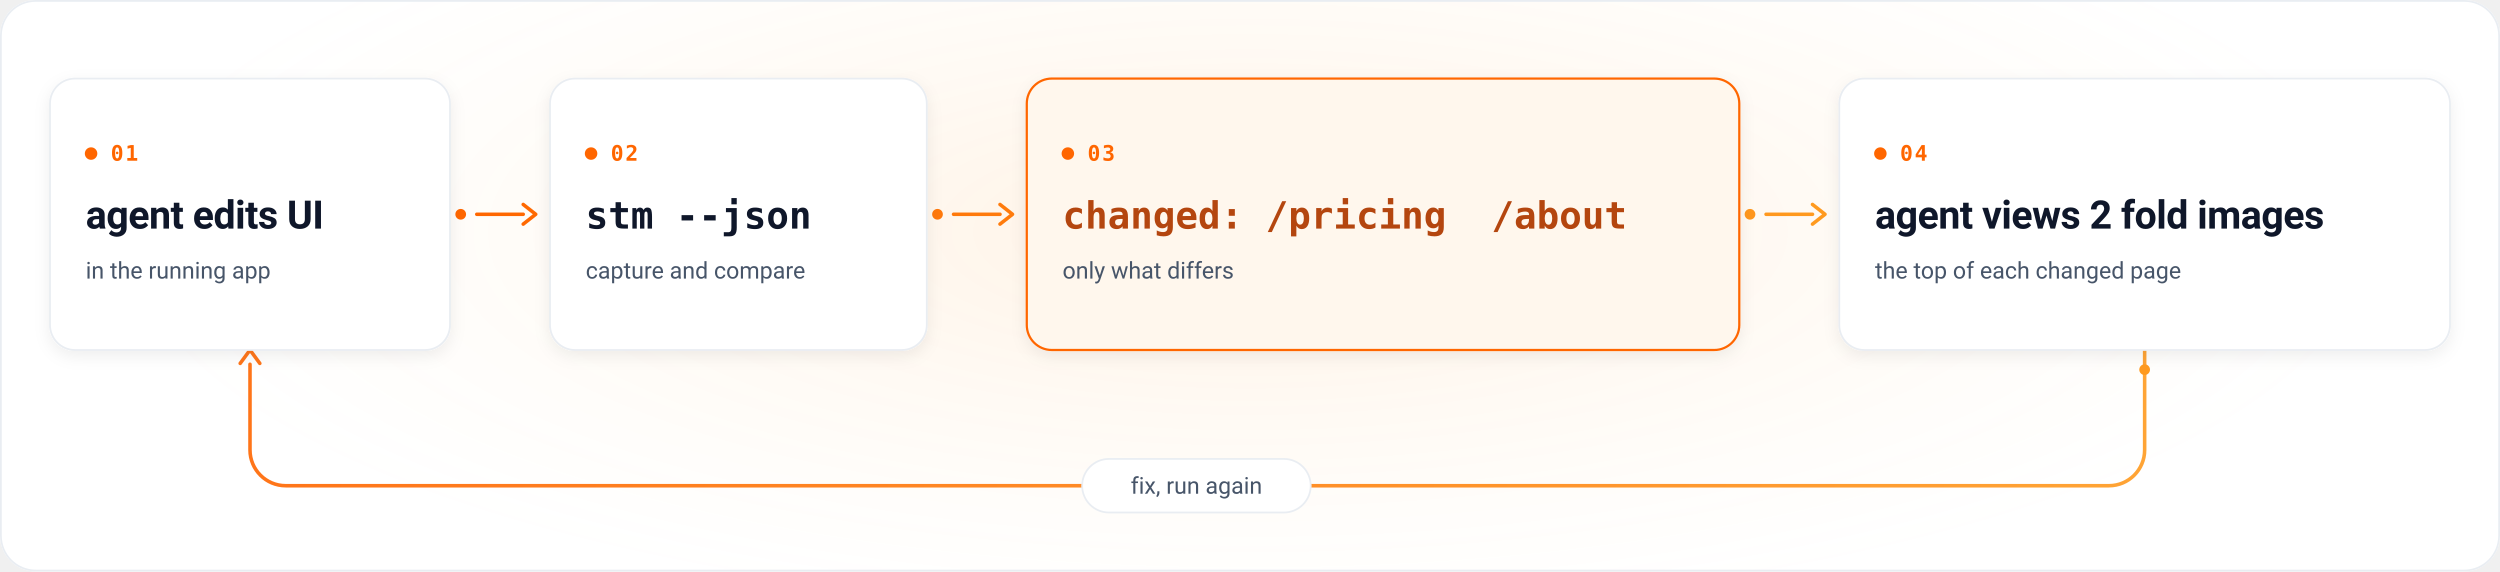
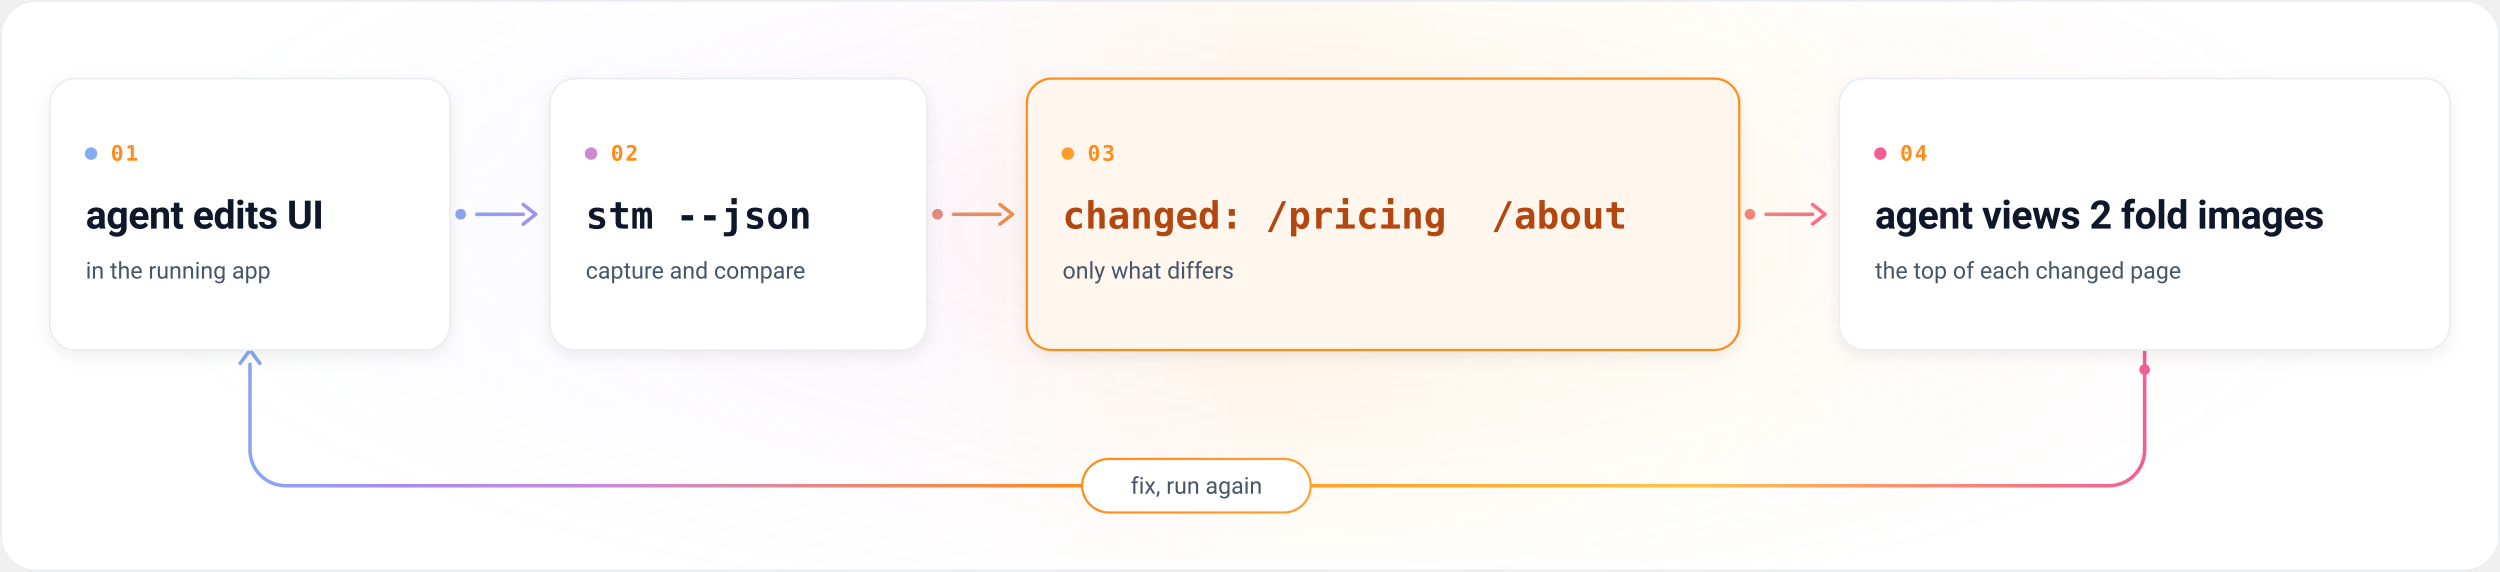
<svg xmlns="http://www.w3.org/2000/svg" viewBox="0 0 1400 320" width="1400" height="320" role="img" aria-label="Agent loop: the agent edits the UI, runs stm --json, gets back only the changed pages, views their fold images, fixes and runs again" text-rendering="geometricPrecision" font-family="ui-sans-serif, system-ui, -apple-system, 'Segoe UI', Roboto, 'Helvetica Neue', Arial, sans-serif">
  <defs>
-     <linearGradient id="flow" gradientUnits="userSpaceOnUse" x1="258" y1="120" x2="1022" y2="120">
-       <stop offset="0" stop-color="#FF6600" />
-       <stop offset="1" stop-color="#FF9A1F" />
+     <linearGradient id="flow" gradientUnits="userSpaceOnUse" x1="230" y1="120" x2="1080" y2="120">
+       <stop offset="0" stop-color="#7FB0F5" />
+       <stop offset="0.1" stop-color="#A98BEB" />
+       <stop offset="0.26" stop-color="#C88AE0" />
+       <stop offset="0.44" stop-color="#FF8C1A" />
+       <stop offset="0.74" stop-color="#FFC24A" />
+       <stop offset="1" stop-color="#F0509F" />
    </linearGradient>
-     <linearGradient id="flowBack" gradientUnits="userSpaceOnUse" x1="1201" y1="240" x2="140" y2="240">
-       <stop offset="0" stop-color="#FF9A1F" />
-       <stop offset="1" stop-color="#FF6600" />
+     <linearGradient id="flowBack" gradientUnits="userSpaceOnUse" x1="1240" y1="240" x2="110" y2="240">
+       <stop offset="0" stop-color="#F0509F" />
+       <stop offset="0.26" stop-color="#FFC24A" />
+       <stop offset="0.56" stop-color="#FF8C1A" />
+       <stop offset="0.8" stop-color="#C88AE0" />
+       <stop offset="0.9" stop-color="#A98BEB" />
+       <stop offset="1" stop-color="#7FB0F5" />
    </linearGradient>
-     <radialGradient id="glow" gradientUnits="userSpaceOnUse" cx="700" cy="130" r="640" gradientTransform="matrix(1 0 0 0.34 0 85.8)">
-       <stop offset="0" stop-color="#FF8A18" stop-opacity="0.11" />
-       <stop offset="0.45" stop-color="#FF9A1F" stop-opacity="0.055" />
-       <stop offset="1" stop-color="#FFC46B" stop-opacity="0" />
+     <linearGradient id="dots" gradientUnits="userSpaceOnUse" x1="40" y1="86" x2="1090" y2="86">
+       <stop offset="0" stop-color="#7FB0F5" />
+       <stop offset="0.1" stop-color="#A98BEB" />
+       <stop offset="0.26" stop-color="#C88AE0" />
+       <stop offset="0.44" stop-color="#FF8C1A" />
+       <stop offset="0.74" stop-color="#FFC24A" />
+       <stop offset="1" stop-color="#F0509F" />
+     </linearGradient>
+     <linearGradient id="hazeHue" gradientUnits="userSpaceOnUse" x1="90" y1="130" x2="1310" y2="130">
+       <stop offset="0" stop-color="#7FB0F5" stop-opacity="0.1" />
+       <stop offset="0.18" stop-color="#A98BEB" stop-opacity="0.1" />
+       <stop offset="0.32" stop-color="#C88AE0" stop-opacity="0.1" />
+       <stop offset="0.5" stop-color="#FF8C1A" stop-opacity="0.15" />
+       <stop offset="0.72" stop-color="#FFC24A" stop-opacity="0.14" />
+       <stop offset="1" stop-color="#F0509F" stop-opacity="0.1" />
+     </linearGradient>
+     <radialGradient id="hazeFade" gradientUnits="userSpaceOnUse" cx="700" cy="130" r="640" gradientTransform="matrix(1 0 0 0.34 0 85.8)">
+       <stop offset="0" stop-color="#FFFFFF" stop-opacity="1" />
+       <stop offset="0.45" stop-color="#FFFFFF" stop-opacity="0.5" />
+       <stop offset="1" stop-color="#FFFFFF" stop-opacity="0" />
    </radialGradient>
+     <mask id="hazeMask" maskUnits="userSpaceOnUse" x="0" y="0" width="1400" height="320">
+       <rect x="0" y="0" width="1400" height="320" fill="url(#hazeFade)" />
+     </mask>
    <filter id="cardShadow" x="-6%" y="-16%" width="112%" height="140%">
      <feDropShadow dx="0" dy="3" stdDeviation="4.5" flood-color="#0F172A" flood-opacity="0.07" />
    </filter>
    <clipPath id="panelClip">
      <rect x="0" y="0" width="1400" height="320" rx="20" />
    </clipPath>
  </defs>
  <rect x="0" y="0" width="1400" height="320" rx="20" fill="#FFFFFF" />
  <g clip-path="url(#panelClip)">
-     <rect x="0" y="0" width="1400" height="320" fill="url(#glow)" />
+     <rect x="0" y="0" width="1400" height="320" fill="url(#hazeHue)" mask="url(#hazeMask)" />
  </g>
  <rect x="0.5" y="0.5" width="1399" height="319" rx="19.5" fill="none" stroke="#E9EDF2" stroke-width="1" />
-   <g fill="none" stroke="url(#flowBack)" stroke-width="2" stroke-linecap="round" stroke-linejoin="round" opacity="0.9">
+   <g fill="none" stroke="url(#flowBack)" stroke-width="2" stroke-linecap="round" stroke-linejoin="round">
    <path d="M1201 196V252a20 20 0 0 1-20 20H160a20 20 0 0 1-20-20V204" />
    <path d="M134.5 203.5 140 196 145.5 203.5" />
  </g>
-   <circle cx="1201" cy="207" r="3" fill="#FF9A1F" />
+   <circle cx="1201" cy="207" r="3" fill="url(#flowBack)" />
  <g stroke="url(#flow)" stroke-width="2" fill="none" stroke-linecap="round" stroke-linejoin="round">
    <path d="M267 120H293" />
    <path d="M293 114.5 300 120 293 125.5" />
    <path d="M534 120H560" />
    <path d="M560 114.5 567 120 560 125.5" />
    <path d="M989 120H1015" />
    <path d="M1015 114.5 1022 120 1015 125.5" />
  </g>
  <g fill="url(#flow)">
    <circle cx="258" cy="120" r="3" />
    <circle cx="525" cy="120" r="3" />
    <circle cx="980" cy="120" r="3" />
  </g>
  <g filter="url(#cardShadow)">
    <rect x="28" y="44" width="224" height="152" rx="14" fill="#FFFFFF" stroke="#E9EDF2" stroke-width="1" />
    <rect x="308" y="44" width="211" height="152" rx="14" fill="#FFFFFF" stroke="#E9EDF2" stroke-width="1" />
-     <rect x="575" y="44" width="399" height="152" rx="14" fill="#FFF7ED" stroke="#FF6600" stroke-width="1.25" />
+     <rect x="575" y="44" width="399" height="152" rx="14" fill="#FFF7ED" stroke="#FF8C1A" stroke-width="1.25" />
    <rect x="1030" y="44" width="342" height="152" rx="14" fill="#FFFFFF" stroke="#E9EDF2" stroke-width="1" />
  </g>
-   <g fill="#FF6600">
+   <g fill="url(#dots)">
    <circle cx="51" cy="86" r="3.5" />
    <circle cx="331" cy="86" r="3.5" />
    <circle cx="598" cy="86" r="3.5" />
    <circle cx="1053" cy="86" r="3.5" />
  </g>
-   <g fill="#FF6600" font-family="ui-monospace, SFMono-Regular, 'SF Mono', Menlo, Consolas, monospace" font-size="12" font-weight="600" letter-spacing="0.08em">
+   <g fill="#FF8C1A" font-family="ui-monospace, SFMono-Regular, 'SF Mono', Menlo, Consolas, monospace" font-size="12" font-weight="700" letter-spacing="0.08em">
    <text x="62" y="90">01</text>
    <text x="342" y="90">02</text>
    <text x="609" y="90">03</text>
    <text x="1064" y="90">04</text>
  </g>
  <g font-size="22" font-weight="700" letter-spacing="-0.012em" fill="#0F172A">
    <text x="48" y="128">agent edits UI</text>
    <text x="328" y="128" font-family="ui-monospace, SFMono-Regular, 'SF Mono', Menlo, Consolas, monospace" font-size="21" font-weight="600" letter-spacing="0">stm --json</text>
    <text x="595" y="128" font-family="ui-monospace, SFMono-Regular, 'SF Mono', Menlo, Consolas, monospace" font-size="21" font-weight="600" letter-spacing="0" fill="#B4460F" xml:space="preserve">changed: /pricing  /about</text>
    <text x="1050" y="128">agent views 2 fold images</text>
  </g>
  <g fill="#475569" font-size="13">
    <text x="48" y="156">in the running app</text>
    <text x="328" y="156">capture and compare</text>
    <text x="595" y="156">only what differs</text>
    <text x="1050" y="156">the top of each changed page</text>
  </g>
-   <rect x="606" y="257" width="128" height="30" rx="15" fill="#FFFFFF" stroke="#E9EDF2" stroke-width="1" />
+   <rect x="606" y="257" width="128" height="30" rx="15" fill="#FFFFFF" stroke="url(#flowBack)" stroke-width="1.25" />
  <text x="670" y="276.5" font-size="13" fill="#475569" text-anchor="middle">fix, run again</text>
</svg>
